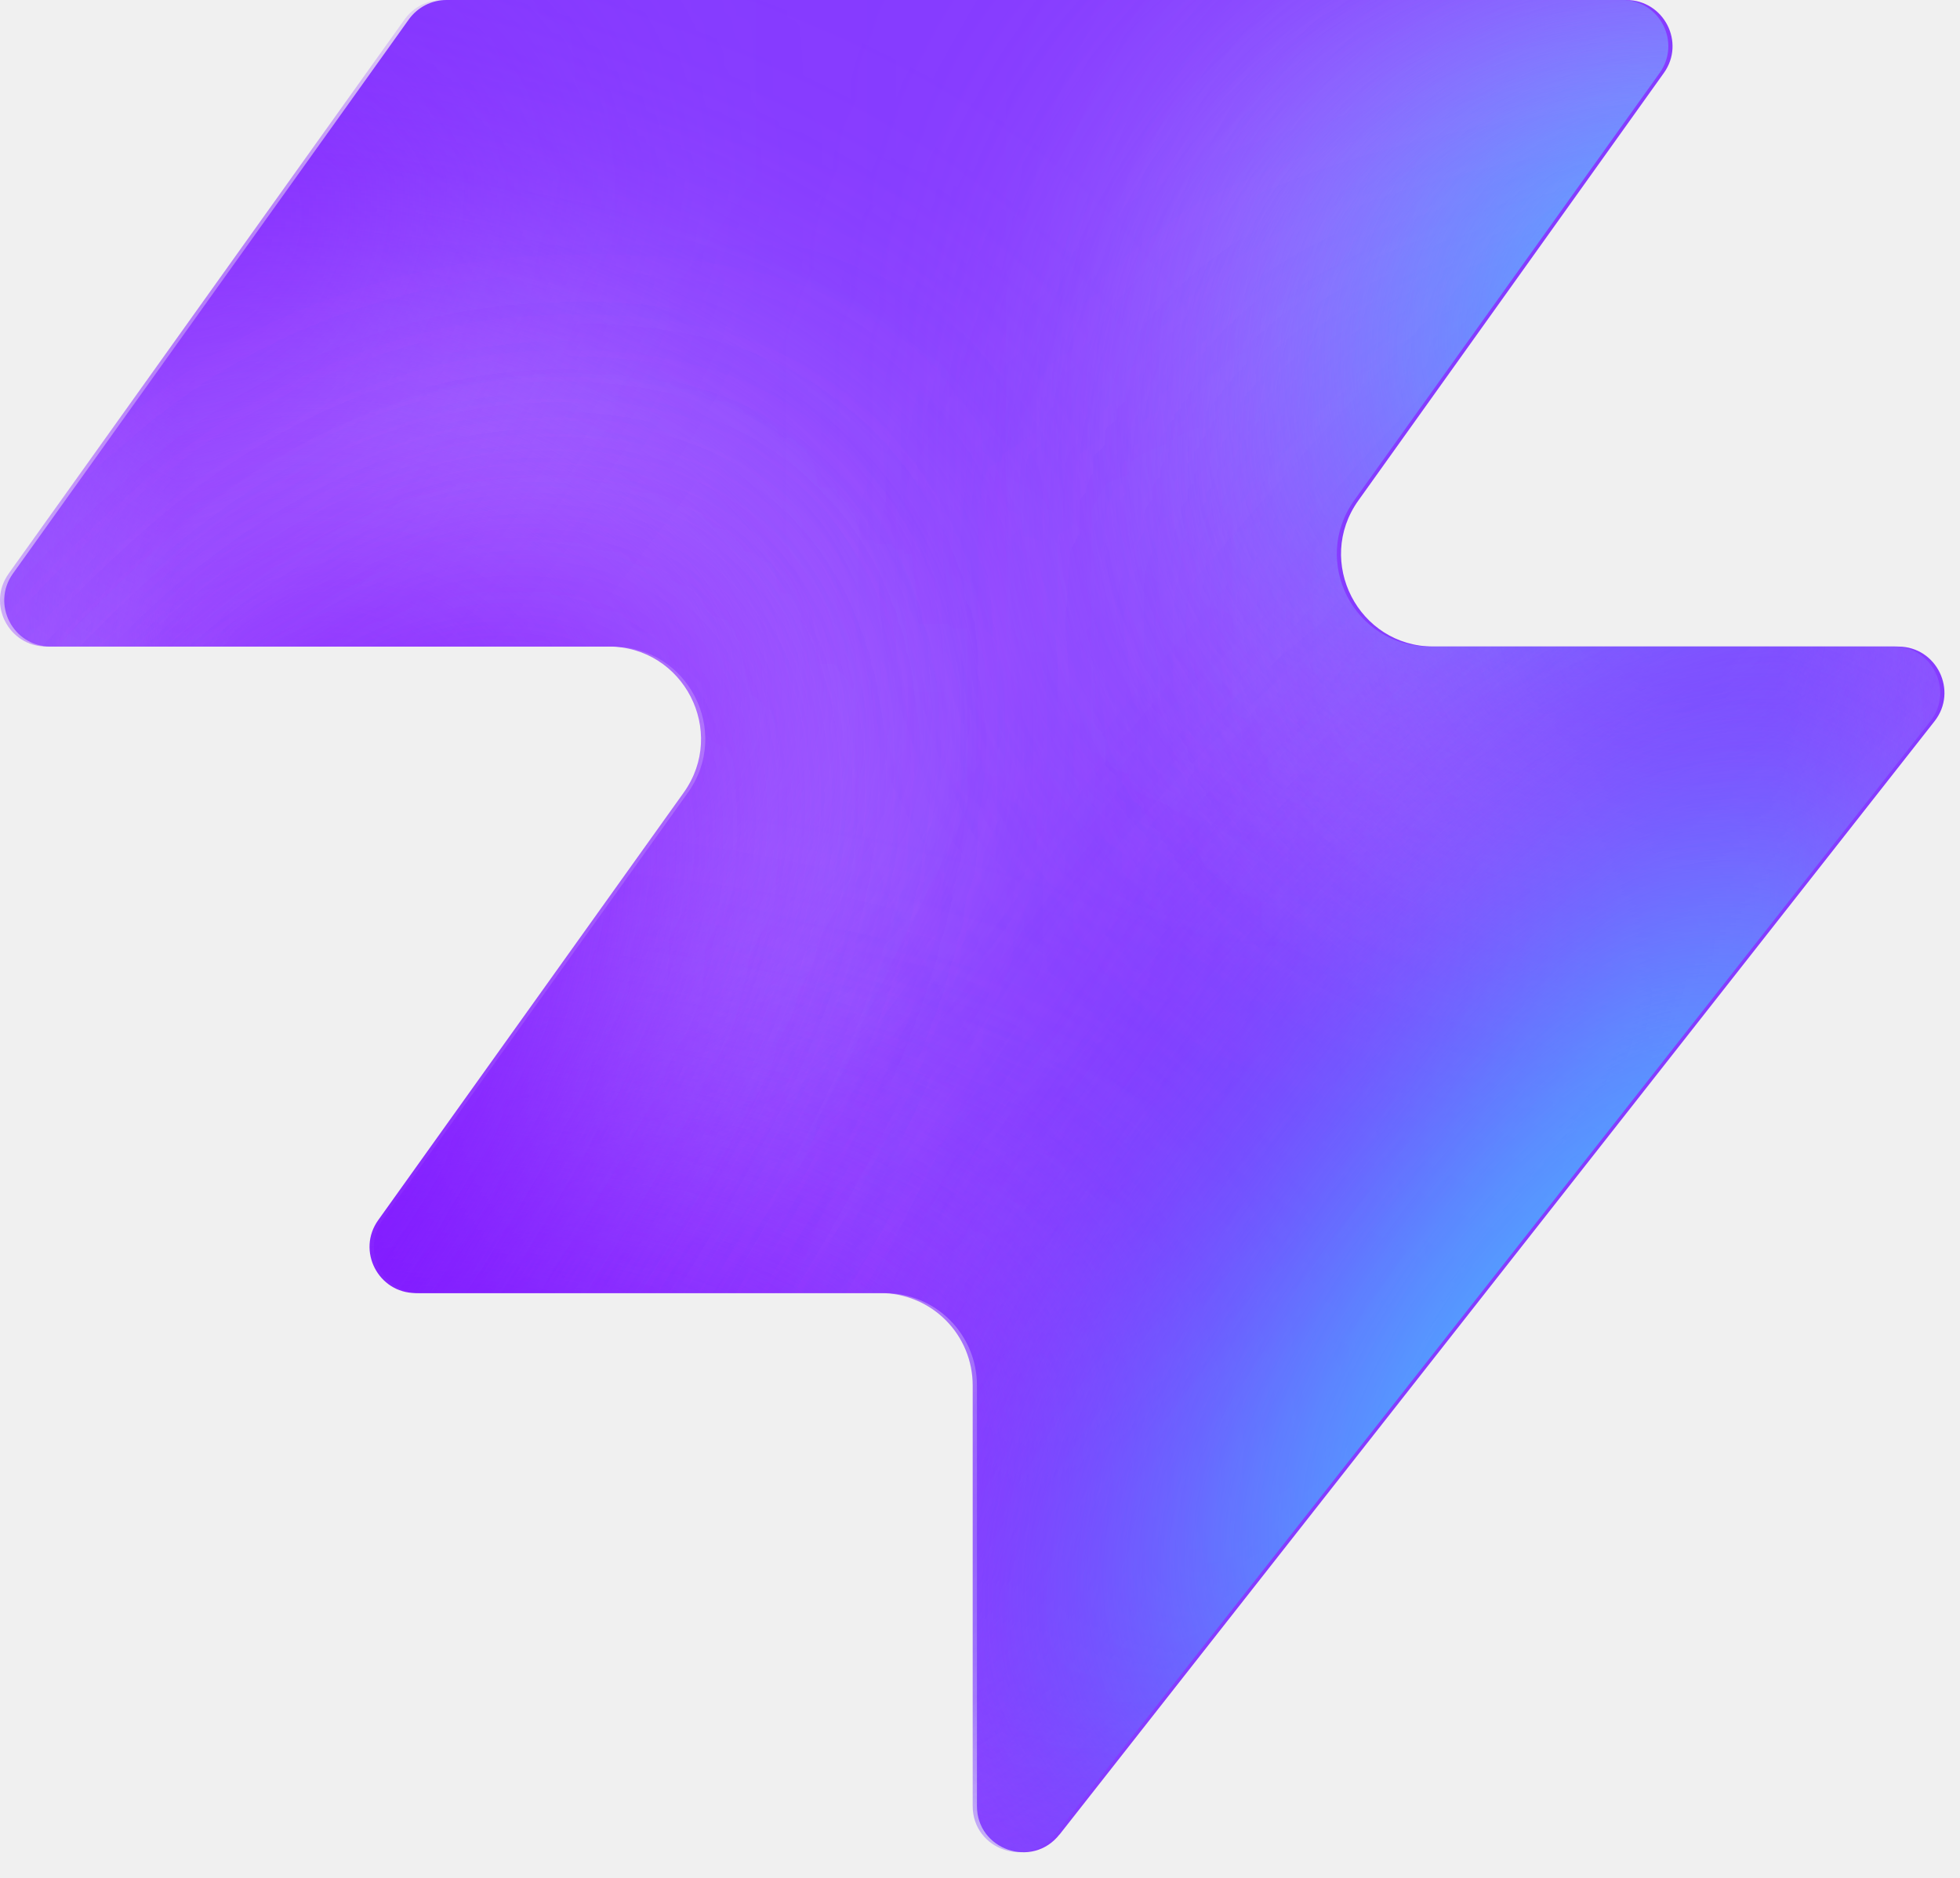
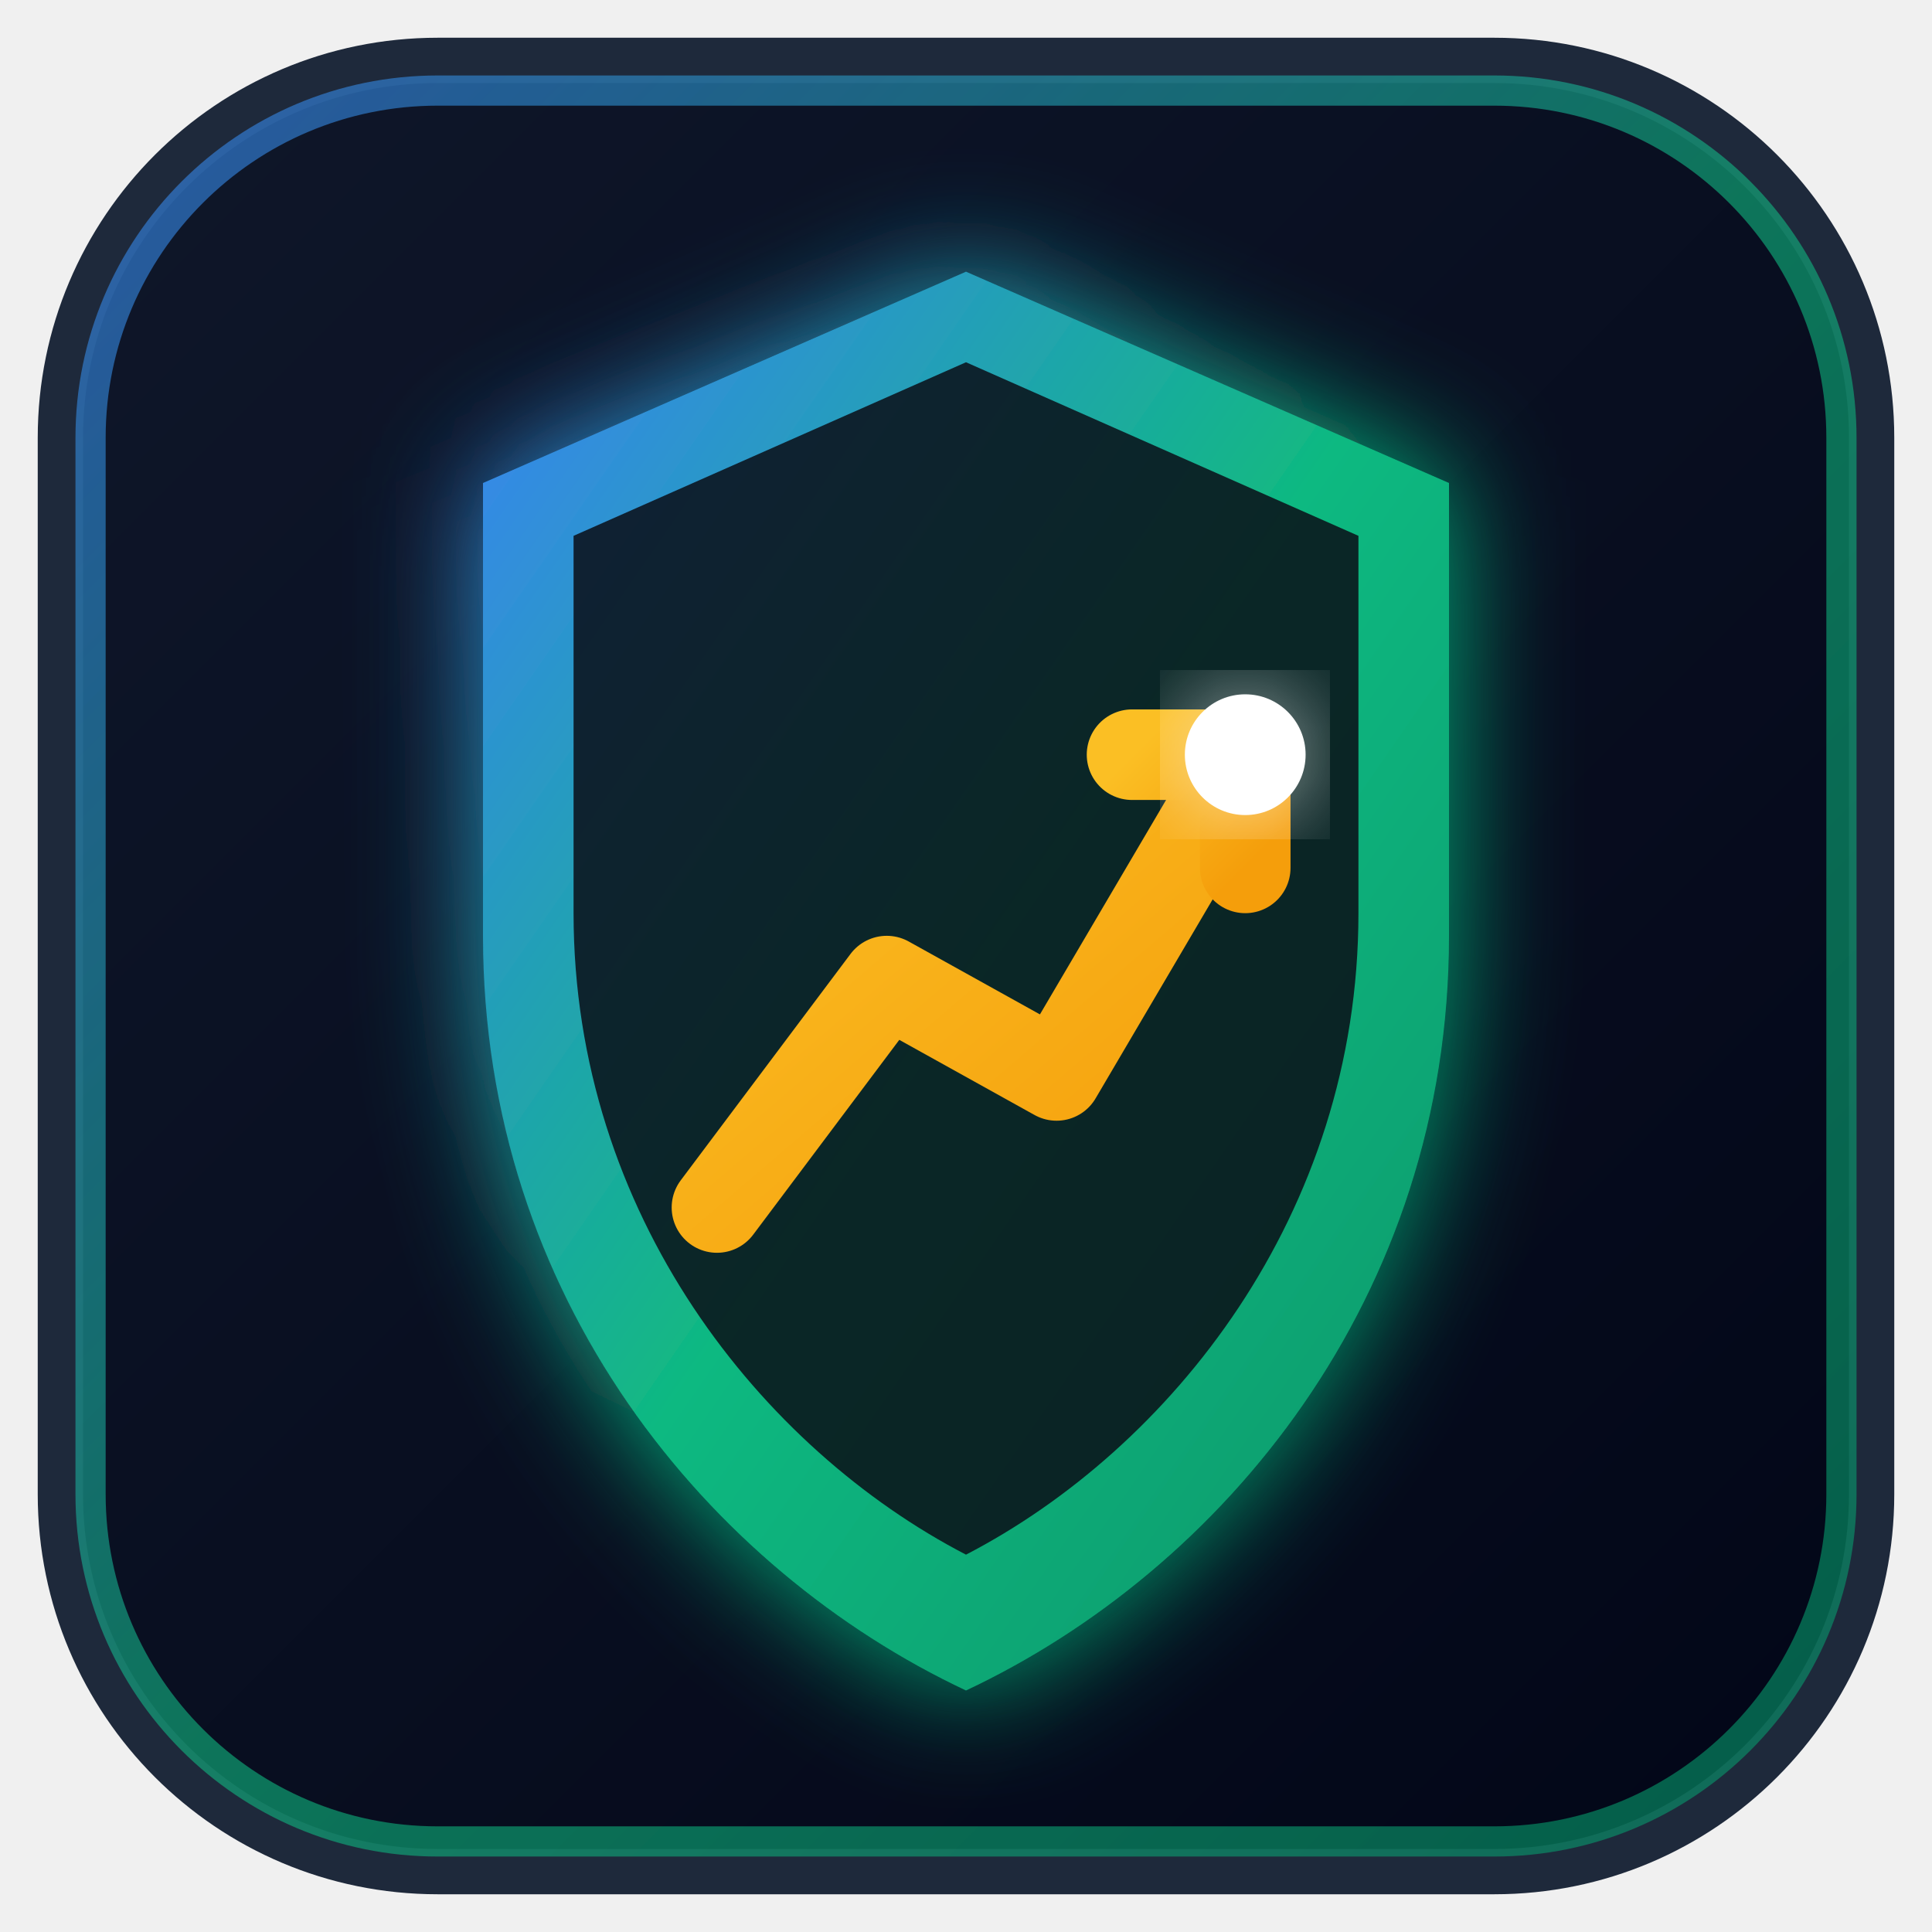
- <svg xmlns="http://www.w3.org/2000/svg" width="48" height="46" fill="none" viewBox="0 0 48 46">
-   <path fill="#863bff" d="M25.946 44.938c-.664.845-2.021.375-2.021-.698V33.937a2.26 2.26 0 0 0-2.262-2.262H10.287c-.92 0-1.456-1.04-.92-1.788l7.48-10.471c1.07-1.497 0-3.578-1.842-3.578H1.237c-.92 0-1.456-1.04-.92-1.788L10.013.474c.214-.297.556-.474.92-.474h28.894c.92 0 1.456 1.04.92 1.788l-7.48 10.471c-1.07 1.498 0 3.579 1.842 3.579h11.377c.943 0 1.473 1.088.89 1.83L25.947 44.94z" style="fill:#863bff;fill:color(display-p3 .525 .23 1);fill-opacity:1" />
-   <mask id="a" width="48" height="46" x="0" y="0" maskUnits="userSpaceOnUse" style="mask-type:alpha">
-     <path fill="#000" d="M25.842 44.938c-.664.844-2.021.375-2.021-.698V33.937a2.26 2.26 0 0 0-2.262-2.262H10.183c-.92 0-1.456-1.04-.92-1.788l7.48-10.471c1.07-1.498 0-3.579-1.842-3.579H1.133c-.92 0-1.456-1.04-.92-1.787L9.91.473c.214-.297.556-.474.92-.474h28.894c.92 0 1.456 1.04.92 1.788l-7.48 10.471c-1.07 1.498 0 3.578 1.842 3.578h11.377c.943 0 1.473 1.088.89 1.832L25.843 44.94z" style="fill:#000;fill-opacity:1" />
-   </mask>
-   <g mask="url(#a)">
-     <g filter="url(#b)">
-       <ellipse cx="5.508" cy="14.704" fill="#ede6ff" rx="5.508" ry="14.704" style="fill:#ede6ff;fill:color(display-p3 .927 .903 1);fill-opacity:1" transform="matrix(.00324 1 1 -.00324 -4.47 31.516)" />
-     </g>
-     <g filter="url(#c)">
-       <ellipse cx="10.399" cy="29.851" fill="#ede6ff" rx="10.399" ry="29.851" style="fill:#ede6ff;fill:color(display-p3 .927 .903 1);fill-opacity:1" transform="matrix(.00324 1 1 -.00324 -39.328 7.883)" />
-     </g>
-     <g filter="url(#d)">
-       <ellipse cx="5.508" cy="30.487" fill="#7e14ff" rx="5.508" ry="30.487" style="fill:#7e14ff;fill:color(display-p3 .492 .077 1);fill-opacity:1" transform="rotate(89.814 -25.913 -14.639)scale(1 -1)" />
-     </g>
-     <g filter="url(#e)">
-       <ellipse cx="5.508" cy="30.599" fill="#7e14ff" rx="5.508" ry="30.599" style="fill:#7e14ff;fill:color(display-p3 .492 .077 1);fill-opacity:1" transform="rotate(89.814 -32.644 -3.334)scale(1 -1)" />
-     </g>
-     <g filter="url(#f)">
-       <ellipse cx="5.508" cy="30.599" fill="#7e14ff" rx="5.508" ry="30.599" style="fill:#7e14ff;fill:color(display-p3 .492 .077 1);fill-opacity:1" transform="matrix(.00324 1 1 -.00324 -34.34 30.47)" />
-     </g>
-     <g filter="url(#g)">
-       <ellipse cx="14.072" cy="22.078" fill="#ede6ff" rx="14.072" ry="22.078" style="fill:#ede6ff;fill:color(display-p3 .927 .903 1);fill-opacity:1" transform="rotate(93.35 24.506 48.493)scale(-1 1)" />
-     </g>
-     <g filter="url(#h)">
-       <ellipse cx="3.47" cy="21.501" fill="#7e14ff" rx="3.47" ry="21.501" style="fill:#7e14ff;fill:color(display-p3 .492 .077 1);fill-opacity:1" transform="rotate(89.009 28.708 47.59)scale(-1 1)" />
-     </g>
-     <g filter="url(#i)">
-       <ellipse cx="3.47" cy="21.501" fill="#7e14ff" rx="3.47" ry="21.501" style="fill:#7e14ff;fill:color(display-p3 .492 .077 1);fill-opacity:1" transform="rotate(89.009 28.708 47.59)scale(-1 1)" />
-     </g>
-     <g filter="url(#j)">
-       <ellipse cx=".387" cy="8.972" fill="#7e14ff" rx="4.407" ry="29.108" style="fill:#7e14ff;fill:color(display-p3 .492 .077 1);fill-opacity:1" transform="rotate(39.51 .387 8.972)" />
-     </g>
-     <g filter="url(#k)">
-       <ellipse cx="47.523" cy="-6.092" fill="#7e14ff" rx="4.407" ry="29.108" style="fill:#7e14ff;fill:color(display-p3 .492 .077 1);fill-opacity:1" transform="rotate(37.892 47.523 -6.092)" />
-     </g>
-     <g filter="url(#l)">
-       <ellipse cx="41.412" cy="6.333" fill="#47bfff" rx="5.971" ry="9.665" style="fill:#47bfff;fill:color(display-p3 .28 .748 1);fill-opacity:1" transform="rotate(37.892 41.412 6.333)" />
-     </g>
-     <g filter="url(#m)">
-       <ellipse cx="-1.879" cy="38.332" fill="#7e14ff" rx="4.407" ry="29.108" style="fill:#7e14ff;fill:color(display-p3 .492 .077 1);fill-opacity:1" transform="rotate(37.892 -1.88 38.332)" />
-     </g>
-     <g filter="url(#n)">
-       <ellipse cx="-1.879" cy="38.332" fill="#7e14ff" rx="4.407" ry="29.108" style="fill:#7e14ff;fill:color(display-p3 .492 .077 1);fill-opacity:1" transform="rotate(37.892 -1.88 38.332)" />
-     </g>
-     <g filter="url(#o)">
-       <ellipse cx="35.651" cy="29.907" fill="#7e14ff" rx="4.407" ry="29.108" style="fill:#7e14ff;fill:color(display-p3 .492 .077 1);fill-opacity:1" transform="rotate(37.892 35.651 29.907)" />
-     </g>
-     <g filter="url(#p)">
-       <ellipse cx="38.418" cy="32.4" fill="#47bfff" rx="5.971" ry="15.297" style="fill:#47bfff;fill:color(display-p3 .28 .748 1);fill-opacity:1" transform="rotate(37.892 38.418 32.4)" />
-     </g>
-   </g>
+ <svg xmlns="http://www.w3.org/2000/svg" viewBox="0 0 512 512" width="100%" height="100%">
  <defs>
-     <filter id="b" width="60.045" height="41.654" x="-19.77" y="16.149" color-interpolation-filters="sRGB" filterUnits="userSpaceOnUse">
-       <feFlood flood-opacity="0" result="BackgroundImageFix" />
-       <feBlend in="SourceGraphic" in2="BackgroundImageFix" result="shape" />
-       <feGaussianBlur result="effect1_foregroundBlur_2002_17158" stdDeviation="7.659" />
-     </filter>
-     <filter id="c" width="90.34" height="51.437" x="-54.613" y="-7.533" color-interpolation-filters="sRGB" filterUnits="userSpaceOnUse">
-       <feFlood flood-opacity="0" result="BackgroundImageFix" />
-       <feBlend in="SourceGraphic" in2="BackgroundImageFix" result="shape" />
-       <feGaussianBlur result="effect1_foregroundBlur_2002_17158" stdDeviation="7.659" />
-     </filter>
-     <filter id="d" width="79.355" height="29.4" x="-49.64" y="2.03" color-interpolation-filters="sRGB" filterUnits="userSpaceOnUse">
-       <feFlood flood-opacity="0" result="BackgroundImageFix" />
-       <feBlend in="SourceGraphic" in2="BackgroundImageFix" result="shape" />
-       <feGaussianBlur result="effect1_foregroundBlur_2002_17158" stdDeviation="4.596" />
-     </filter>
-     <filter id="e" width="79.579" height="29.4" x="-45.045" y="20.029" color-interpolation-filters="sRGB" filterUnits="userSpaceOnUse">
-       <feFlood flood-opacity="0" result="BackgroundImageFix" />
-       <feBlend in="SourceGraphic" in2="BackgroundImageFix" result="shape" />
-       <feGaussianBlur result="effect1_foregroundBlur_2002_17158" stdDeviation="4.596" />
-     </filter>
-     <filter id="f" width="79.579" height="29.4" x="-43.513" y="21.178" color-interpolation-filters="sRGB" filterUnits="userSpaceOnUse">
-       <feFlood flood-opacity="0" result="BackgroundImageFix" />
-       <feBlend in="SourceGraphic" in2="BackgroundImageFix" result="shape" />
-       <feGaussianBlur result="effect1_foregroundBlur_2002_17158" stdDeviation="4.596" />
-     </filter>
-     <filter id="g" width="74.749" height="58.852" x="15.756" y="-17.901" color-interpolation-filters="sRGB" filterUnits="userSpaceOnUse">
-       <feFlood flood-opacity="0" result="BackgroundImageFix" />
-       <feBlend in="SourceGraphic" in2="BackgroundImageFix" result="shape" />
-       <feGaussianBlur result="effect1_foregroundBlur_2002_17158" stdDeviation="7.659" />
-     </filter>
-     <filter id="h" width="61.377" height="25.362" x="23.548" y="2.284" color-interpolation-filters="sRGB" filterUnits="userSpaceOnUse">
-       <feFlood flood-opacity="0" result="BackgroundImageFix" />
-       <feBlend in="SourceGraphic" in2="BackgroundImageFix" result="shape" />
-       <feGaussianBlur result="effect1_foregroundBlur_2002_17158" stdDeviation="4.596" />
-     </filter>
-     <filter id="i" width="61.377" height="25.362" x="23.548" y="2.284" color-interpolation-filters="sRGB" filterUnits="userSpaceOnUse">
-       <feFlood flood-opacity="0" result="BackgroundImageFix" />
-       <feBlend in="SourceGraphic" in2="BackgroundImageFix" result="shape" />
-       <feGaussianBlur result="effect1_foregroundBlur_2002_17158" stdDeviation="4.596" />
-     </filter>
-     <filter id="j" width="56.045" height="63.649" x="-27.636" y="-22.853" color-interpolation-filters="sRGB" filterUnits="userSpaceOnUse">
-       <feFlood flood-opacity="0" result="BackgroundImageFix" />
-       <feBlend in="SourceGraphic" in2="BackgroundImageFix" result="shape" />
-       <feGaussianBlur result="effect1_foregroundBlur_2002_17158" stdDeviation="4.596" />
-     </filter>
-     <filter id="k" width="54.814" height="64.646" x="20.116" y="-38.415" color-interpolation-filters="sRGB" filterUnits="userSpaceOnUse">
-       <feFlood flood-opacity="0" result="BackgroundImageFix" />
-       <feBlend in="SourceGraphic" in2="BackgroundImageFix" result="shape" />
-       <feGaussianBlur result="effect1_foregroundBlur_2002_17158" stdDeviation="4.596" />
-     </filter>
-     <filter id="l" width="33.541" height="35.313" x="24.641" y="-11.323" color-interpolation-filters="sRGB" filterUnits="userSpaceOnUse">
-       <feFlood flood-opacity="0" result="BackgroundImageFix" />
-       <feBlend in="SourceGraphic" in2="BackgroundImageFix" result="shape" />
-       <feGaussianBlur result="effect1_foregroundBlur_2002_17158" stdDeviation="4.596" />
-     </filter>
-     <filter id="m" width="54.814" height="64.646" x="-29.286" y="6.009" color-interpolation-filters="sRGB" filterUnits="userSpaceOnUse">
-       <feFlood flood-opacity="0" result="BackgroundImageFix" />
-       <feBlend in="SourceGraphic" in2="BackgroundImageFix" result="shape" />
-       <feGaussianBlur result="effect1_foregroundBlur_2002_17158" stdDeviation="4.596" />
-     </filter>
-     <filter id="n" width="54.814" height="64.646" x="-29.286" y="6.009" color-interpolation-filters="sRGB" filterUnits="userSpaceOnUse">
-       <feFlood flood-opacity="0" result="BackgroundImageFix" />
-       <feBlend in="SourceGraphic" in2="BackgroundImageFix" result="shape" />
-       <feGaussianBlur result="effect1_foregroundBlur_2002_17158" stdDeviation="4.596" />
-     </filter>
-     <filter id="o" width="54.814" height="64.646" x="8.244" y="-2.416" color-interpolation-filters="sRGB" filterUnits="userSpaceOnUse">
-       <feFlood flood-opacity="0" result="BackgroundImageFix" />
-       <feBlend in="SourceGraphic" in2="BackgroundImageFix" result="shape" />
-       <feGaussianBlur result="effect1_foregroundBlur_2002_17158" stdDeviation="4.596" />
-     </filter>
-     <filter id="p" width="39.409" height="43.623" x="18.713" y="10.588" color-interpolation-filters="sRGB" filterUnits="userSpaceOnUse">
-       <feFlood flood-opacity="0" result="BackgroundImageFix" />
-       <feBlend in="SourceGraphic" in2="BackgroundImageFix" result="shape" />
-       <feGaussianBlur result="effect1_foregroundBlur_2002_17158" stdDeviation="4.596" />
+     <linearGradient id="bgGrad" x1="0%" y1="0%" x2="100%" y2="100%">
+       <stop offset="0%" stop-color="#0f172a" />
+       <stop offset="100%" stop-color="#020617" />
+     </linearGradient>
+     <linearGradient id="shieldGrad" x1="0%" y1="0%" x2="100%" y2="100%">
+       <stop offset="0%" stop-color="#3b82f6" />
+       <stop offset="50%" stop-color="#10b981" />
+       <stop offset="100%" stop-color="#059669" />
+     </linearGradient>
+     <linearGradient id="goldGrad" x1="0%" y1="0%" x2="100%" y2="100%">
+       <stop offset="0%" stop-color="#fbbf24" />
+       <stop offset="100%" stop-color="#f59e0b" />
+     </linearGradient>
+     <filter id="glow" x="-20%" y="-20%" width="140%" height="140%">
+       <feGaussianBlur stdDeviation="16" result="blur" />
+       <feComposite in="SourceGraphic" in2="blur" operator="over" />
    </filter>
  </defs>
+   <rect x="16" y="16" width="480" height="480" rx="100" fill="url(#bgGrad)" stroke="#1e293b" stroke-width="12" />
+   <rect x="24" y="24" width="464" height="464" rx="92" fill="none" stroke="url(#shieldGrad)" stroke-width="8" opacity="0.6" />
+   <path d="M256 72 L384 128 V248 C384 344 324 416 256 448 C188 416 128 344 128 248 V128 Z" fill="url(#shieldGrad)" filter="url(#glow)" />
+   <path d="M256 96 L360 142 V242 C360 322 310 384 256 412 C202 384 152 322 152 242 V142 Z" fill="#090d16" opacity="0.85" />
+   <path d="M190 320 L235 260 L280 285 L330 200" fill="none" stroke="url(#goldGrad)" stroke-width="24" stroke-linecap="round" stroke-linejoin="round" />
+   <path d="M300 200 H330 V230" fill="none" stroke="url(#goldGrad)" stroke-width="24" stroke-linecap="round" stroke-linejoin="round" />
+   <circle cx="330" cy="200" r="16" fill="#ffffff" filter="url(#glow)" />
</svg>
